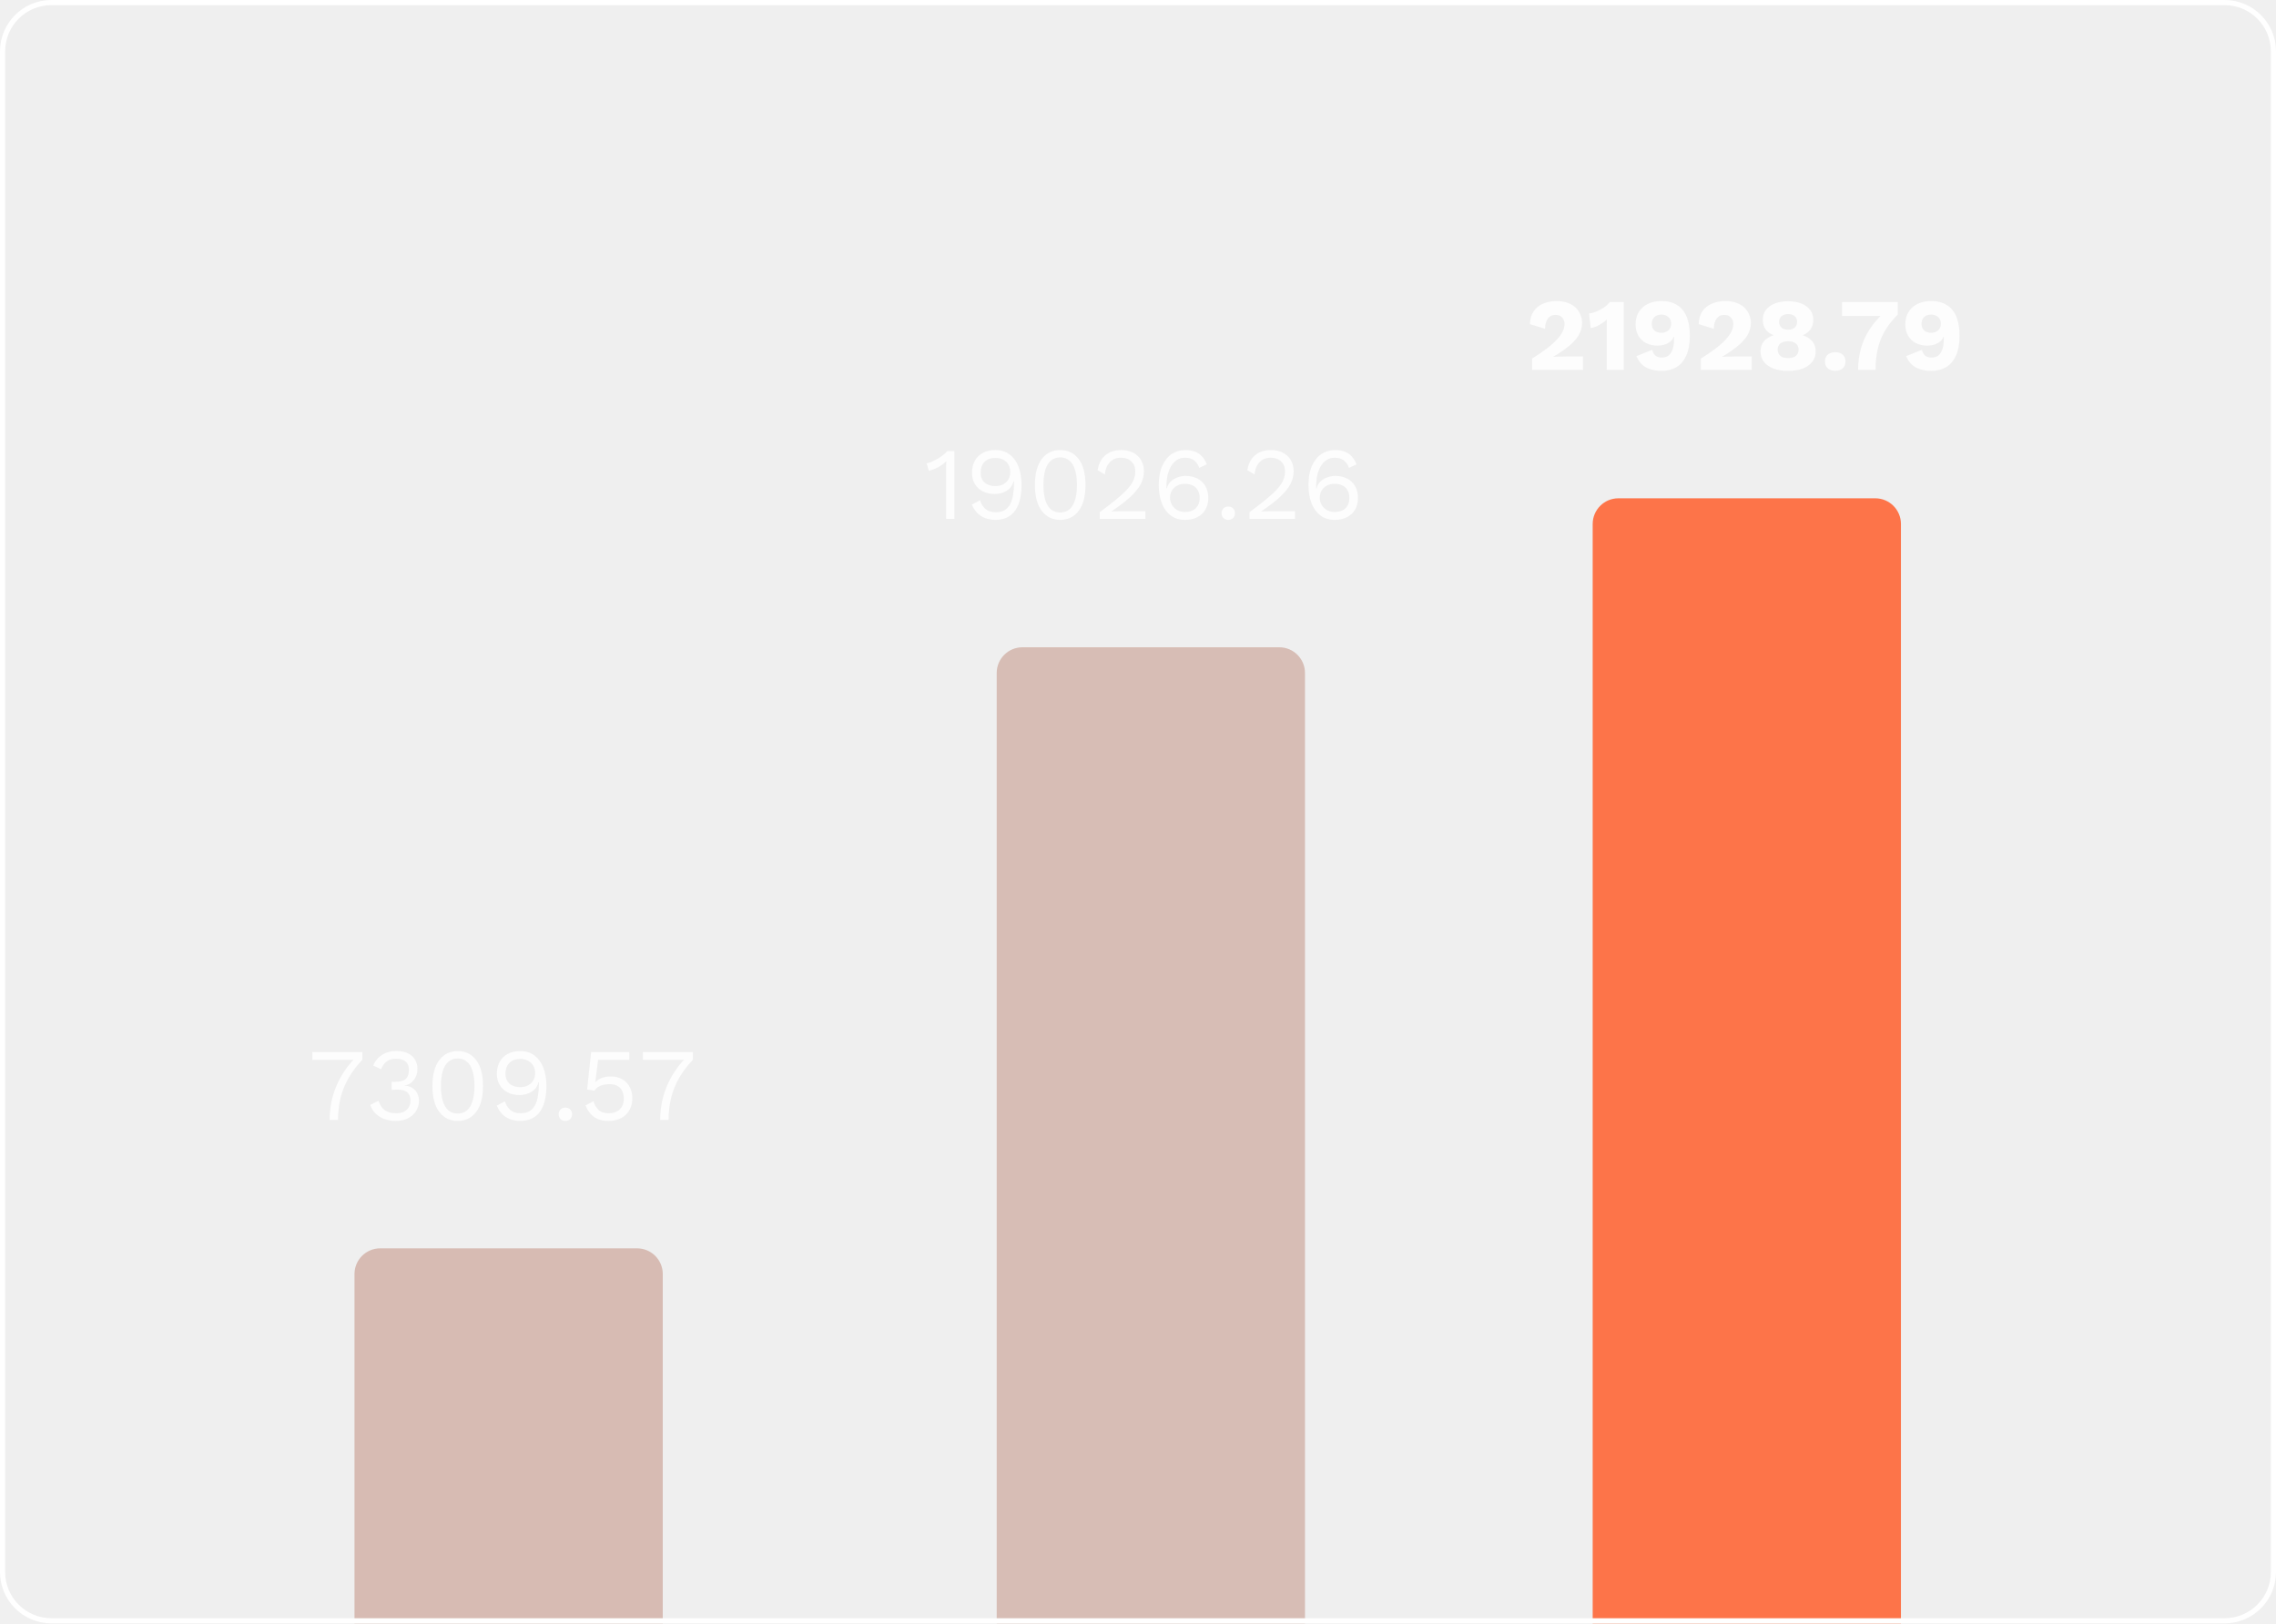
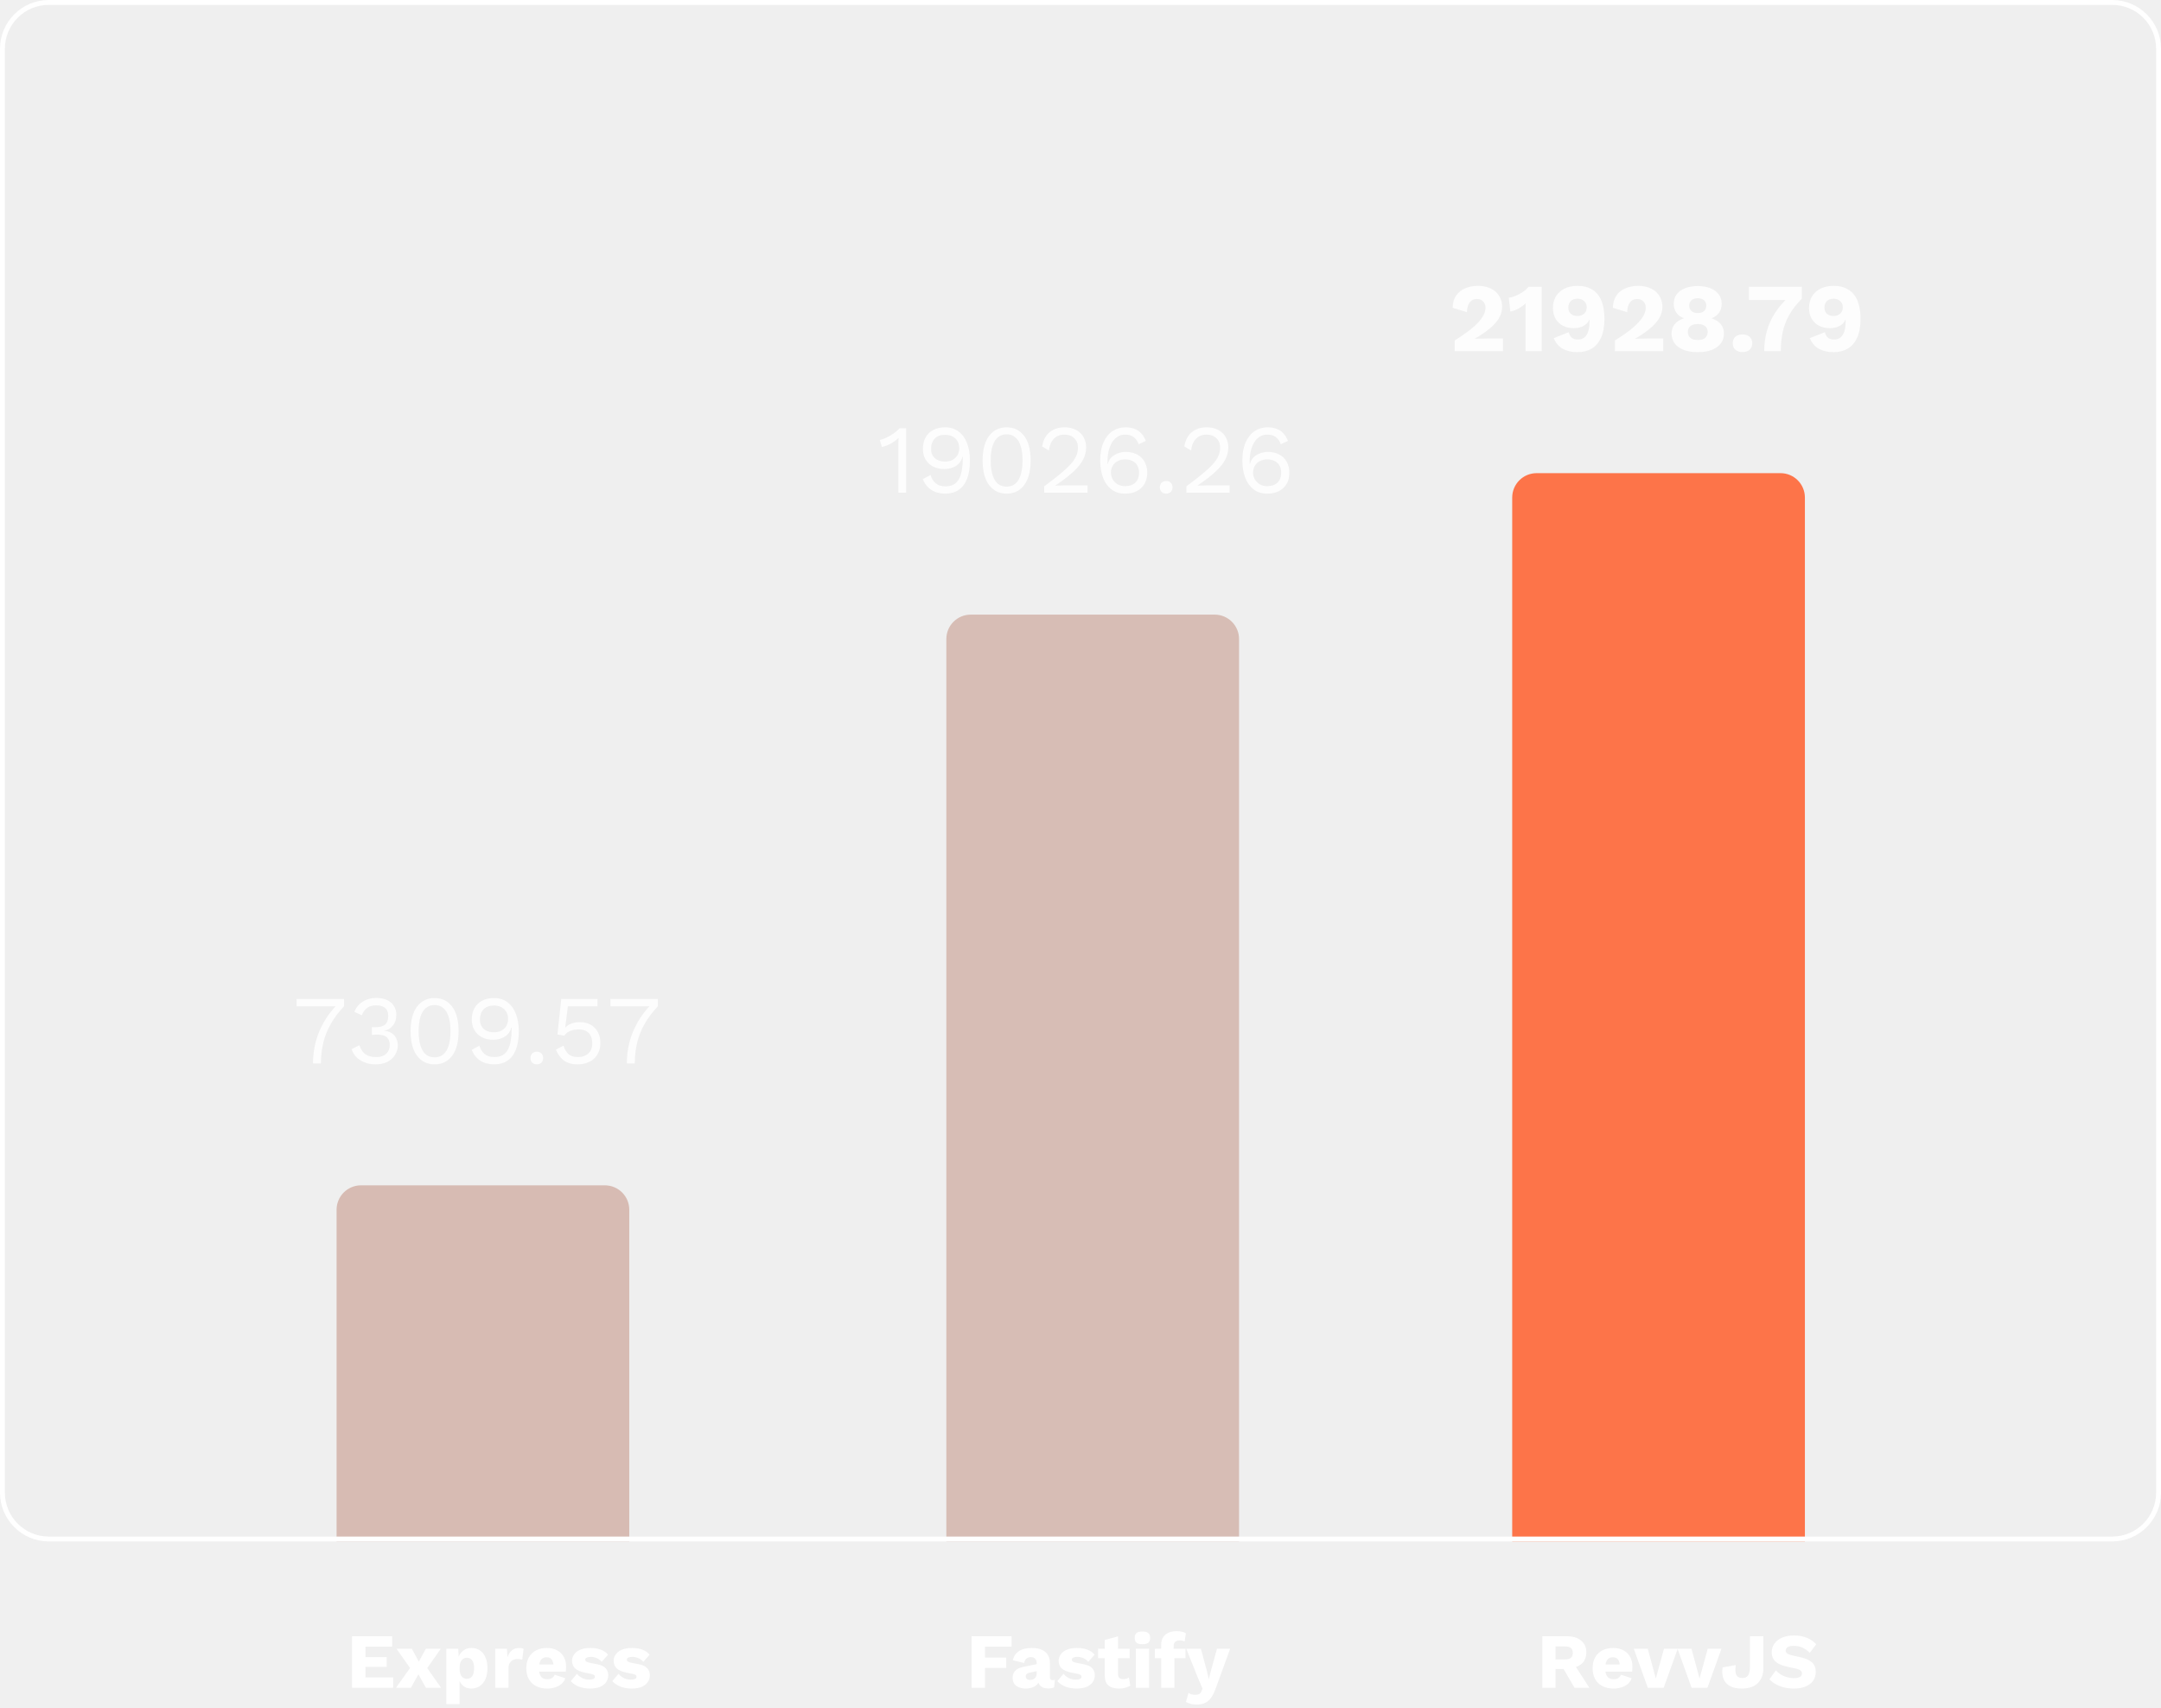
- <svg xmlns="http://www.w3.org/2000/svg" width="443" height="316" viewBox="0 0 443 316" fill="none">
+ <svg xmlns="http://www.w3.org/2000/svg" width="443" height="350" viewBox="0 0 443 350" fill="none">
+   <path d="M72.168 346V335.44H80.392V337.568H74.92V339.712H79.272V341.712H74.92V343.872H80.6V346H72.168ZM84.422 338L86.374 341.6L87.27 341.52L90.422 346H87.302L85.286 342.352H84.342L81.286 338H84.422ZM90.358 338L87.334 342.32L86.326 342.256L84.23 346H81.174L84.39 341.488L85.318 341.616L87.302 338H90.358ZM91.492 349.36V338H93.94L94.084 340.896L93.764 340.56C93.838 340.027 94.004 339.557 94.26 339.152C94.516 338.747 94.846 338.427 95.252 338.192C95.657 337.957 96.121 337.84 96.644 337.84C97.305 337.84 97.881 338.005 98.372 338.336C98.862 338.656 99.241 339.125 99.508 339.744C99.785 340.352 99.924 341.093 99.924 341.968C99.924 342.843 99.785 343.595 99.508 344.224C99.23 344.853 98.841 345.333 98.34 345.664C97.849 345.995 97.273 346.16 96.612 346.16C95.886 346.16 95.3 345.947 94.852 345.52C94.404 345.083 94.105 344.533 93.956 343.872L94.212 343.488V349.36H91.492ZM95.684 344.16C96.153 344.16 96.521 343.989 96.788 343.648C97.054 343.296 97.188 342.747 97.188 342C97.188 341.253 97.054 340.709 96.788 340.368C96.532 340.016 96.169 339.84 95.7 339.84C95.401 339.84 95.14 339.925 94.916 340.096C94.692 340.256 94.516 340.496 94.388 340.816C94.27 341.136 94.212 341.531 94.212 342C94.212 342.448 94.265 342.837 94.372 343.168C94.489 343.488 94.66 343.733 94.884 343.904C95.108 344.075 95.374 344.16 95.684 344.16ZM101.523 346V338H103.923L104.035 339.728C104.238 339.131 104.536 338.667 104.931 338.336C105.336 338.005 105.848 337.84 106.467 337.84C106.67 337.84 106.84 337.856 106.979 337.888C107.128 337.92 107.246 337.963 107.331 338.016L107.059 340.256C106.952 340.213 106.814 340.181 106.643 340.16C106.483 340.128 106.286 340.112 106.051 340.112C105.731 340.112 105.432 340.181 105.155 340.32C104.878 340.459 104.654 340.667 104.483 340.944C104.323 341.211 104.243 341.552 104.243 341.968V346H101.523ZM112.208 346.16C111.323 346.16 110.555 345.995 109.904 345.664C109.264 345.333 108.768 344.859 108.416 344.24C108.064 343.621 107.888 342.875 107.888 342C107.888 341.125 108.064 340.379 108.416 339.76C108.768 339.141 109.259 338.667 109.888 338.336C110.528 338.005 111.259 337.84 112.08 337.84C112.923 337.84 113.637 338.005 114.224 338.336C114.821 338.656 115.275 339.104 115.584 339.68C115.893 340.245 116.048 340.896 116.048 341.632C116.048 341.824 116.043 342.016 116.032 342.208C116.021 342.4 116.005 342.56 115.984 342.688H109.648V341.232H114.784L113.488 341.728C113.488 341.088 113.371 340.597 113.136 340.256C112.912 339.915 112.56 339.744 112.08 339.744C111.739 339.744 111.445 339.824 111.2 339.984C110.965 340.144 110.784 340.395 110.656 340.736C110.539 341.077 110.48 341.515 110.48 342.048C110.48 342.571 110.549 342.997 110.688 343.328C110.827 343.648 111.024 343.883 111.28 344.032C111.536 344.171 111.845 344.24 112.208 344.24C112.613 344.24 112.933 344.16 113.168 344C113.413 343.84 113.595 343.616 113.712 343.328L115.888 344.048C115.739 344.507 115.477 344.896 115.104 345.216C114.741 345.525 114.304 345.76 113.792 345.92C113.291 346.08 112.763 346.16 112.208 346.16ZM120.93 346.16C120.13 346.16 119.383 346.032 118.69 345.776C118.007 345.509 117.442 345.131 116.994 344.64L118.274 343.136C118.54 343.477 118.892 343.765 119.33 344C119.778 344.224 120.274 344.336 120.818 344.336C121.148 344.336 121.42 344.288 121.634 344.192C121.847 344.096 121.954 343.947 121.954 343.744C121.954 343.595 121.9 343.477 121.794 343.392C121.687 343.296 121.474 343.216 121.154 343.152L120.034 342.928C119.031 342.725 118.316 342.427 117.89 342.032C117.474 341.627 117.266 341.099 117.266 340.448C117.266 340.011 117.399 339.595 117.666 339.2C117.932 338.795 118.343 338.469 118.898 338.224C119.452 337.968 120.162 337.84 121.026 337.84C121.836 337.84 122.551 337.957 123.17 338.192C123.788 338.427 124.279 338.768 124.642 339.216L123.346 340.688C123.09 340.368 122.759 340.117 122.354 339.936C121.948 339.755 121.543 339.664 121.138 339.664C120.882 339.664 120.663 339.691 120.482 339.744C120.311 339.787 120.183 339.851 120.098 339.936C120.012 340.021 119.97 340.128 119.97 340.256C119.97 340.395 120.034 340.517 120.162 340.624C120.3 340.72 120.551 340.805 120.914 340.88L122.37 341.168C123.191 341.317 123.783 341.589 124.146 341.984C124.508 342.379 124.69 342.853 124.69 343.408C124.69 343.931 124.551 344.4 124.274 344.816C123.996 345.232 123.58 345.563 123.026 345.808C122.471 346.043 121.772 346.16 120.93 346.16ZM129.461 346.16C128.661 346.16 127.914 346.032 127.221 345.776C126.538 345.509 125.973 345.131 125.525 344.64L126.805 343.136C127.072 343.477 127.424 343.765 127.861 344C128.309 344.224 128.805 344.336 129.349 344.336C129.68 344.336 129.952 344.288 130.165 344.192C130.378 344.096 130.485 343.947 130.485 343.744C130.485 343.595 130.432 343.477 130.325 343.392C130.218 343.296 130.005 343.216 129.685 343.152L128.565 342.928C127.562 342.725 126.848 342.427 126.421 342.032C126.005 341.627 125.797 341.099 125.797 340.448C125.797 340.011 125.93 339.595 126.197 339.2C126.464 338.795 126.874 338.469 127.429 338.224C127.984 337.968 128.693 337.84 129.557 337.84C130.368 337.84 131.082 337.957 131.701 338.192C132.32 338.427 132.81 338.768 133.173 339.216L131.877 340.688C131.621 340.368 131.29 340.117 130.885 339.936C130.48 339.755 130.074 339.664 129.669 339.664C129.413 339.664 129.194 339.691 129.013 339.744C128.842 339.787 128.714 339.851 128.629 339.936C128.544 340.021 128.501 340.128 128.501 340.256C128.501 340.395 128.565 340.517 128.693 340.624C128.832 340.72 129.082 340.805 129.445 340.88L130.901 341.168C131.722 341.317 132.314 341.589 132.677 341.984C133.04 342.379 133.221 342.853 133.221 343.408C133.221 343.931 133.082 344.4 132.805 344.816C132.528 345.232 132.112 345.563 131.557 345.808C131.002 346.043 130.304 346.16 129.461 346.16Z" fill="white" />
+   <path d="M207.376 337.568H201.92V339.808H206.272V341.936H201.92V346H199.168V335.44H207.376V337.568ZM212.518 340.928C212.518 340.555 212.411 340.261 212.198 340.048C211.995 339.824 211.718 339.712 211.366 339.712C211.014 339.712 210.71 339.803 210.454 339.984C210.209 340.155 210.038 340.464 209.942 340.912L207.638 340.368C207.787 339.6 208.182 338.987 208.822 338.528C209.462 338.069 210.363 337.84 211.526 337.84C212.305 337.84 212.966 337.957 213.51 338.192C214.065 338.416 214.486 338.757 214.774 339.216C215.073 339.664 215.222 340.219 215.222 340.88V343.808C215.222 344.224 215.409 344.432 215.782 344.432C215.974 344.432 216.129 344.411 216.246 344.368L216.086 345.92C215.766 346.069 215.377 346.144 214.918 346.144C214.502 346.144 214.134 346.08 213.814 345.952C213.494 345.813 213.243 345.611 213.062 345.344C212.881 345.067 212.79 344.72 212.79 344.304V344.208L213.094 344.096C213.094 344.555 212.955 344.939 212.678 345.248C212.411 345.557 212.059 345.787 211.622 345.936C211.195 346.085 210.747 346.16 210.278 346.16C209.734 346.16 209.259 346.075 208.854 345.904C208.449 345.733 208.134 345.488 207.91 345.168C207.697 344.837 207.59 344.432 207.59 343.952C207.59 343.376 207.761 342.901 208.102 342.528C208.454 342.144 209.003 341.877 209.75 341.728L212.774 341.104L212.758 342.544L211.222 342.864C210.902 342.928 210.662 343.024 210.502 343.152C210.353 343.269 210.278 343.451 210.278 343.696C210.278 343.931 210.363 344.107 210.534 344.224C210.705 344.341 210.907 344.4 211.142 344.4C211.323 344.4 211.494 344.373 211.654 344.32C211.825 344.267 211.974 344.187 212.102 344.08C212.23 343.963 212.331 343.819 212.406 343.648C212.481 343.477 212.518 343.275 212.518 343.04V340.928ZM220.68 346.16C219.88 346.16 219.133 346.032 218.44 345.776C217.757 345.509 217.192 345.131 216.744 344.64L218.024 343.136C218.29 343.477 218.642 343.765 219.08 344C219.528 344.224 220.024 344.336 220.568 344.336C220.898 344.336 221.17 344.288 221.384 344.192C221.597 344.096 221.704 343.947 221.704 343.744C221.704 343.595 221.65 343.477 221.544 343.392C221.437 343.296 221.224 343.216 220.904 343.152L219.784 342.928C218.781 342.725 218.066 342.427 217.64 342.032C217.224 341.627 217.016 341.099 217.016 340.448C217.016 340.011 217.149 339.595 217.416 339.2C217.682 338.795 218.093 338.469 218.648 338.224C219.202 337.968 219.912 337.84 220.776 337.84C221.586 337.84 222.301 337.957 222.92 338.192C223.538 338.427 224.029 338.768 224.392 339.216L223.096 340.688C222.84 340.368 222.509 340.117 222.104 339.936C221.698 339.755 221.293 339.664 220.888 339.664C220.632 339.664 220.413 339.691 220.232 339.744C220.061 339.787 219.933 339.851 219.848 339.936C219.762 340.021 219.72 340.128 219.72 340.256C219.72 340.395 219.784 340.517 219.912 340.624C220.05 340.72 220.301 340.805 220.664 340.88L222.12 341.168C222.941 341.317 223.533 341.589 223.896 341.984C224.258 342.379 224.44 342.853 224.44 343.408C224.44 343.931 224.301 344.4 224.024 344.816C223.746 345.232 223.33 345.563 222.776 345.808C222.221 346.043 221.522 346.16 220.68 346.16ZM229.195 335.456V343.152C229.195 343.536 229.286 343.813 229.467 343.984C229.659 344.144 229.92 344.224 230.251 344.224C230.507 344.224 230.726 344.197 230.907 344.144C231.099 344.08 231.27 343.989 231.419 343.872L231.707 345.552C231.44 345.744 231.104 345.893 230.699 346C230.294 346.107 229.878 346.16 229.451 346.16C228.843 346.16 228.315 346.075 227.867 345.904C227.43 345.733 227.088 345.461 226.843 345.088C226.608 344.715 226.486 344.219 226.475 343.6V336.208L229.195 335.456ZM231.579 338V339.936H225.099V338H231.579ZM234.195 337.072C233.641 337.072 233.235 336.971 232.979 336.768C232.734 336.555 232.611 336.224 232.611 335.776C232.611 335.317 232.734 334.987 232.979 334.784C233.235 334.571 233.641 334.464 234.195 334.464C234.739 334.464 235.139 334.571 235.395 334.784C235.651 334.987 235.779 335.317 235.779 335.776C235.779 336.224 235.651 336.555 235.395 336.768C235.139 336.971 234.739 337.072 234.195 337.072ZM235.555 338V346H232.835V338H235.555ZM241.22 334.384C241.657 334.384 242.041 334.432 242.372 334.528C242.702 334.613 242.948 334.715 243.108 334.832L242.836 336.528C242.718 336.453 242.585 336.395 242.436 336.352C242.286 336.309 242.1 336.288 241.876 336.288C241.502 336.288 241.193 336.373 240.948 336.544C240.713 336.715 240.596 337.013 240.596 337.44V338.48L240.756 338.928V346H238.036V337.264C238.036 336.752 238.116 336.315 238.276 335.952C238.446 335.589 238.681 335.291 238.98 335.056C239.278 334.821 239.62 334.651 240.004 334.544C240.388 334.437 240.793 334.384 241.22 334.384ZM243.028 338V339.936H236.756V338H243.028ZM252.18 338L249.268 346C248.97 346.843 248.644 347.515 248.292 348.016C247.94 348.517 247.524 348.88 247.044 349.104C246.564 349.328 245.988 349.44 245.316 349.44C244.868 349.44 244.458 349.392 244.084 349.296C243.711 349.2 243.386 349.067 243.108 348.896L243.652 347.056C243.844 347.195 244.047 347.291 244.26 347.344C244.474 347.408 244.746 347.44 245.076 347.44C245.386 347.44 245.636 347.387 245.828 347.28C246.031 347.173 246.191 346.971 246.308 346.672L246.516 346.176L245.588 344L243.188 338H246.18L247.412 342.56L247.796 344.256L248.244 342.496L249.476 338H252.18Z" fill="white" />
+   <path d="M321.208 335.44C322.467 335.44 323.443 335.739 324.136 336.336C324.84 336.923 325.192 337.707 325.192 338.688C325.192 339.765 324.845 340.587 324.152 341.152C323.459 341.717 322.483 342 321.224 342L320.968 342.144H318.872V346H316.168V335.44H321.208ZM320.824 340.192C321.357 340.192 321.757 340.085 322.024 339.872C322.291 339.659 322.424 339.317 322.424 338.848C322.424 338.389 322.291 338.053 322.024 337.84C321.757 337.627 321.357 337.52 320.824 337.52H318.872V340.192H320.824ZM322.44 340.768L325.816 346H322.776L320.072 341.376L322.44 340.768ZM330.802 346.16C329.917 346.16 329.149 345.995 328.498 345.664C327.858 345.333 327.362 344.859 327.01 344.24C326.658 343.621 326.482 342.875 326.482 342C326.482 341.125 326.658 340.379 327.01 339.76C327.362 339.141 327.853 338.667 328.482 338.336C329.122 338.005 329.853 337.84 330.674 337.84C331.517 337.84 332.231 338.005 332.818 338.336C333.415 338.656 333.869 339.104 334.178 339.68C334.487 340.245 334.642 340.896 334.642 341.632C334.642 341.824 334.637 342.016 334.626 342.208C334.615 342.4 334.599 342.56 334.578 342.688H328.242V341.232H333.378L332.082 341.728C332.082 341.088 331.965 340.597 331.73 340.256C331.506 339.915 331.154 339.744 330.674 339.744C330.333 339.744 330.039 339.824 329.794 339.984C329.559 340.144 329.378 340.395 329.25 340.736C329.133 341.077 329.074 341.515 329.074 342.048C329.074 342.571 329.143 342.997 329.282 343.328C329.421 343.648 329.618 343.883 329.874 344.032C330.13 344.171 330.439 344.24 330.802 344.24C331.207 344.24 331.527 344.16 331.762 344C332.007 343.84 332.189 343.616 332.306 343.328L334.482 344.048C334.333 344.507 334.071 344.896 333.698 345.216C333.335 345.525 332.898 345.76 332.386 345.92C331.885 346.08 331.357 346.16 330.802 346.16ZM341.114 338H343.93L341.05 346H337.802L334.921 338H337.786L339.434 344.096L341.114 338ZM350.082 338H352.898L350.018 346H346.77L343.89 338H346.754L348.402 344.096L350.082 338ZM361.49 335.44V341.936C361.49 343.269 361.106 344.309 360.338 345.056C359.57 345.792 358.482 346.16 357.074 346.16C356.039 346.16 355.207 345.979 354.578 345.616C353.949 345.243 353.517 344.731 353.282 344.08C353.047 343.419 352.999 342.667 353.138 341.824L355.826 341.344C355.698 342.315 355.741 343.003 355.954 343.408C356.178 343.803 356.583 344 357.17 344C357.746 344 358.151 343.808 358.386 343.424C358.621 343.04 358.738 342.448 358.738 341.648V335.44H361.49ZM367.765 335.28C368.746 335.28 369.61 335.435 370.357 335.744C371.114 336.043 371.77 336.485 372.325 337.072L370.997 338.848C370.538 338.368 370.042 338.011 369.509 337.776C368.986 337.531 368.389 337.408 367.717 337.408C367.322 337.408 367.002 337.451 366.757 337.536C366.511 337.621 366.335 337.739 366.229 337.888C366.122 338.037 366.069 338.208 366.069 338.4C366.069 338.624 366.17 338.816 366.373 338.976C366.586 339.125 366.927 339.253 367.397 339.36L369.173 339.76C370.229 340.005 371.002 340.363 371.493 340.832C371.983 341.301 372.229 341.925 372.229 342.704C372.229 343.451 372.037 344.085 371.653 344.608C371.269 345.12 370.741 345.509 370.069 345.776C369.397 346.032 368.629 346.16 367.765 346.16C367.061 346.16 366.389 346.085 365.749 345.936C365.109 345.776 364.533 345.552 364.021 345.264C363.509 344.976 363.077 344.645 362.725 344.272L364.053 342.432C364.319 342.741 364.645 343.019 365.029 343.264C365.423 343.499 365.85 343.685 366.309 343.824C366.778 343.963 367.253 344.032 367.733 344.032C368.106 344.032 368.415 343.995 368.661 343.92C368.917 343.845 369.103 343.733 369.221 343.584C369.338 343.435 369.397 343.259 369.397 343.056C369.397 342.832 369.317 342.645 369.157 342.496C368.997 342.336 368.693 342.203 368.245 342.096L366.293 341.664C365.695 341.525 365.162 341.344 364.693 341.12C364.234 340.885 363.871 340.576 363.605 340.192C363.338 339.797 363.205 339.307 363.205 338.72C363.205 338.059 363.386 337.472 363.749 336.96C364.111 336.437 364.634 336.027 365.317 335.728C365.999 335.429 366.815 335.28 367.765 335.28Z" fill="white" />
  <path d="M60.8 204.8H70.52V206.3C69.413 207.473 68.507 208.68 67.8 209.92C67.107 211.147 66.6 212.427 66.28 213.76C65.96 215.093 65.8 216.507 65.8 218H64.16C64.16 216.52 64.34 215.073 64.7 213.66C65.073 212.233 65.633 210.867 66.38 209.56C67.127 208.253 68.053 207.033 69.16 205.9L69.42 206.3H60.8V204.8ZM77.011 218.2C75.838 218.2 74.798 217.927 73.891 217.38C72.998 216.82 72.391 216.053 72.071 215.08L73.671 214.26C73.831 214.753 74.051 215.187 74.331 215.56C74.611 215.92 74.978 216.2 75.431 216.4C75.898 216.6 76.478 216.7 77.171 216.7C77.758 216.7 78.251 216.593 78.651 216.38C79.051 216.167 79.358 215.88 79.571 215.52C79.784 215.147 79.891 214.72 79.891 214.24C79.891 213.76 79.798 213.36 79.611 213.04C79.438 212.72 79.158 212.487 78.771 212.34C78.384 212.18 77.878 212.1 77.251 212.1C77.104 212.1 76.944 212.107 76.771 212.12C76.598 212.12 76.418 212.133 76.231 212.16V210.56C76.351 210.573 76.464 210.58 76.571 210.58C76.691 210.58 76.798 210.58 76.891 210.58C77.864 210.58 78.558 210.393 78.971 210.02C79.384 209.633 79.591 209.033 79.591 208.22C79.591 207.527 79.378 207 78.951 206.64C78.524 206.28 77.918 206.1 77.131 206.1C76.291 206.1 75.651 206.287 75.211 206.66C74.771 207.02 74.424 207.513 74.171 208.14L72.651 207.42C72.864 206.86 73.184 206.367 73.611 205.94C74.038 205.513 74.551 205.18 75.151 204.94C75.764 204.7 76.438 204.58 77.171 204.58C78.091 204.58 78.851 204.74 79.451 205.06C80.051 205.367 80.498 205.78 80.791 206.3C81.098 206.82 81.251 207.393 81.251 208.02C81.251 208.5 81.184 208.933 81.051 209.32C80.918 209.693 80.731 210.02 80.491 210.3C80.264 210.58 80.004 210.807 79.711 210.98C79.418 211.14 79.104 211.247 78.771 211.3V211.34C79.211 211.353 79.598 211.44 79.931 211.6C80.278 211.76 80.571 211.973 80.811 212.24C81.051 212.507 81.231 212.813 81.351 213.16C81.484 213.493 81.551 213.847 81.551 214.22C81.551 214.993 81.358 215.68 80.971 216.28C80.598 216.88 80.071 217.353 79.391 217.7C78.711 218.033 77.918 218.2 77.011 218.2ZM89.091 218.2C87.598 218.2 86.404 217.62 85.511 216.46C84.618 215.3 84.171 213.613 84.171 211.4C84.171 209.187 84.618 207.5 85.511 206.34C86.404 205.18 87.598 204.6 89.091 204.6C90.598 204.6 91.791 205.18 92.671 206.34C93.564 207.5 94.011 209.187 94.011 211.4C94.011 213.613 93.564 215.3 92.671 216.46C91.791 217.62 90.598 218.2 89.091 218.2ZM89.091 216.76C89.798 216.76 90.391 216.56 90.871 216.16C91.364 215.747 91.731 215.14 91.971 214.34C92.224 213.54 92.351 212.56 92.351 211.4C92.351 210.24 92.224 209.26 91.971 208.46C91.731 207.66 91.364 207.06 90.871 206.66C90.391 206.247 89.798 206.04 89.091 206.04C88.384 206.04 87.784 206.247 87.291 206.66C86.811 207.06 86.444 207.66 86.191 208.46C85.951 209.26 85.831 210.24 85.831 211.4C85.831 212.56 85.951 213.54 86.191 214.34C86.444 215.14 86.811 215.747 87.291 216.16C87.784 216.56 88.384 216.76 89.091 216.76ZM101.253 204.6C102.359 204.6 103.293 204.893 104.053 205.48C104.813 206.053 105.386 206.853 105.773 207.88C106.159 208.893 106.353 210.067 106.353 211.4C106.353 212.88 106.159 214.127 105.773 215.14C105.386 216.14 104.813 216.9 104.053 217.42C103.306 217.94 102.379 218.2 101.273 218.2C100.179 218.2 99.239 217.947 98.453 217.44C97.666 216.933 97.079 216.193 96.692 215.22L98.272 214.38C98.486 215.073 98.832 215.633 99.312 216.06C99.806 216.487 100.479 216.7 101.333 216.7C102.026 216.7 102.599 216.567 103.053 216.3C103.519 216.02 103.886 215.627 104.153 215.12C104.419 214.6 104.606 213.98 104.713 213.26C104.833 212.54 104.893 211.74 104.893 210.86C104.893 210.833 104.893 210.807 104.893 210.78C104.893 210.74 104.893 210.707 104.893 210.68H104.813C104.653 211.28 104.373 211.767 103.973 212.14C103.573 212.5 103.119 212.76 102.613 212.92C102.119 213.08 101.626 213.16 101.133 213.16C100.266 213.16 99.499 212.993 98.832 212.66C98.166 212.313 97.646 211.833 97.272 211.22C96.899 210.607 96.713 209.88 96.713 209.04C96.713 208.133 96.892 207.353 97.252 206.7C97.612 206.033 98.132 205.52 98.812 205.16C99.493 204.787 100.306 204.6 101.253 204.6ZM101.273 206.14C100.339 206.14 99.626 206.4 99.132 206.92C98.639 207.427 98.392 208.14 98.392 209.06C98.392 209.847 98.653 210.473 99.172 210.94C99.692 211.393 100.393 211.62 101.273 211.62C101.846 211.62 102.346 211.507 102.773 211.28C103.213 211.04 103.553 210.72 103.793 210.32C104.033 209.907 104.153 209.433 104.153 208.9C104.153 208.34 104.033 207.853 103.793 207.44C103.553 207.027 103.213 206.707 102.773 206.48C102.346 206.253 101.846 206.14 101.273 206.14ZM110.043 215.6C110.429 215.6 110.743 215.72 110.983 215.96C111.223 216.2 111.343 216.513 111.343 216.9C111.343 217.287 111.223 217.6 110.983 217.84C110.743 218.08 110.429 218.2 110.043 218.2C109.656 218.2 109.343 218.08 109.103 217.84C108.863 217.6 108.743 217.287 108.743 216.9C108.743 216.513 108.863 216.2 109.103 215.96C109.343 215.72 109.656 215.6 110.043 215.6ZM118.435 218.2C117.262 218.2 116.315 217.933 115.595 217.4C114.889 216.867 114.342 216.127 113.955 215.18L115.515 214.36C115.729 215.053 116.055 215.62 116.495 216.06C116.949 216.487 117.609 216.7 118.475 216.7C119.089 216.7 119.609 216.587 120.035 216.36C120.475 216.133 120.815 215.813 121.055 215.4C121.295 214.973 121.415 214.467 121.415 213.88C121.415 213.253 121.302 212.733 121.075 212.32C120.862 211.893 120.549 211.573 120.135 211.36C119.722 211.147 119.215 211.04 118.615 211.04C118.189 211.04 117.789 211.087 117.415 211.18C117.055 211.26 116.729 211.393 116.435 211.58C116.142 211.767 115.889 212.013 115.675 212.32L114.275 212.06L115.055 204.8H122.475V206.3H116.415L115.895 210.46L115.855 210.64H115.895C116.215 210.307 116.622 210.04 117.115 209.84C117.622 209.64 118.222 209.54 118.915 209.54C119.755 209.54 120.482 209.72 121.095 210.08C121.722 210.427 122.209 210.92 122.555 211.56C122.902 212.2 123.075 212.947 123.075 213.8C123.075 214.48 122.962 215.093 122.735 215.64C122.509 216.187 122.189 216.653 121.775 217.04C121.362 217.413 120.869 217.7 120.295 217.9C119.735 218.1 119.115 218.2 118.435 218.2ZM125.136 204.8H134.856V206.3C133.749 207.473 132.843 208.68 132.136 209.92C131.443 211.147 130.936 212.427 130.616 213.76C130.296 215.093 130.136 216.507 130.136 218H128.496C128.496 216.52 128.676 215.073 129.036 213.66C129.409 212.233 129.969 210.867 130.716 209.56C131.463 208.253 132.389 207.033 133.496 205.9L133.756 206.3H125.136V204.8Z" fill="white" />
  <path d="M184.16 101V91.32C184.16 91.093 184.16 90.853 184.16 90.6C184.173 90.333 184.187 90.06 184.2 89.78C183.747 90.22 183.22 90.607 182.62 90.94C182.02 91.26 181.407 91.493 180.78 91.64L180.36 90.18C180.6 90.153 180.9 90.067 181.26 89.92C181.633 89.76 182.02 89.567 182.42 89.34C182.833 89.1 183.213 88.847 183.56 88.58C183.907 88.313 184.173 88.053 184.36 87.8H185.76V101H184.16ZM193.733 87.6C194.84 87.6 195.773 87.893 196.533 88.48C197.293 89.053 197.866 89.853 198.253 90.88C198.64 91.893 198.833 93.067 198.833 94.4C198.833 95.88 198.64 97.127 198.253 98.14C197.866 99.14 197.293 99.9 196.533 100.42C195.786 100.94 194.86 101.2 193.753 101.2C192.66 101.2 191.72 100.947 190.933 100.44C190.146 99.933 189.56 99.193 189.173 98.22L190.753 97.38C190.966 98.073 191.313 98.633 191.793 99.06C192.286 99.487 192.96 99.7 193.813 99.7C194.506 99.7 195.08 99.567 195.533 99.3C196 99.02 196.366 98.627 196.633 98.12C196.9 97.6 197.086 96.98 197.193 96.26C197.313 95.54 197.373 94.74 197.373 93.86C197.373 93.833 197.373 93.807 197.373 93.78C197.373 93.74 197.373 93.707 197.373 93.68H197.293C197.133 94.28 196.853 94.767 196.453 95.14C196.053 95.5 195.6 95.76 195.093 95.92C194.6 96.08 194.106 96.16 193.613 96.16C192.746 96.16 191.98 95.993 191.313 95.66C190.646 95.313 190.126 94.833 189.753 94.22C189.38 93.607 189.193 92.88 189.193 92.04C189.193 91.133 189.373 90.353 189.733 89.7C190.093 89.033 190.613 88.52 191.293 88.16C191.973 87.787 192.786 87.6 193.733 87.6ZM193.753 89.14C192.82 89.14 192.106 89.4 191.613 89.92C191.12 90.427 190.873 91.14 190.873 92.06C190.873 92.847 191.133 93.473 191.653 93.94C192.173 94.393 192.873 94.62 193.753 94.62C194.326 94.62 194.826 94.507 195.253 94.28C195.693 94.04 196.033 93.72 196.273 93.32C196.513 92.907 196.633 92.433 196.633 91.9C196.633 91.34 196.513 90.853 196.273 90.44C196.033 90.027 195.693 89.707 195.253 89.48C194.826 89.253 194.326 89.14 193.753 89.14ZM206.357 101.2C204.863 101.2 203.67 100.62 202.777 99.46C201.883 98.3 201.437 96.613 201.437 94.4C201.437 92.187 201.883 90.5 202.777 89.34C203.67 88.18 204.863 87.6 206.357 87.6C207.863 87.6 209.057 88.18 209.937 89.34C210.83 90.5 211.277 92.187 211.277 94.4C211.277 96.613 210.83 98.3 209.937 99.46C209.057 100.62 207.863 101.2 206.357 101.2ZM206.357 99.76C207.063 99.76 207.657 99.56 208.137 99.16C208.63 98.747 208.997 98.14 209.237 97.34C209.49 96.54 209.617 95.56 209.617 94.4C209.617 93.24 209.49 92.26 209.237 91.46C208.997 90.66 208.63 90.06 208.137 89.66C207.657 89.247 207.063 89.04 206.357 89.04C205.65 89.04 205.05 89.247 204.557 89.66C204.077 90.06 203.71 90.66 203.457 91.46C203.217 92.26 203.097 93.24 203.097 94.4C203.097 95.56 203.217 96.54 203.457 97.34C203.71 98.14 204.077 98.747 204.557 99.16C205.05 99.56 205.65 99.76 206.357 99.76ZM214.058 101V99.7C215.378 98.727 216.478 97.873 217.358 97.14C218.251 96.407 218.965 95.74 219.498 95.14C220.031 94.54 220.411 93.973 220.638 93.44C220.865 92.893 220.978 92.327 220.978 91.74C220.978 90.953 220.725 90.32 220.218 89.84C219.725 89.347 219.045 89.1 218.178 89.1C217.271 89.1 216.545 89.4 215.998 90C215.451 90.587 215.131 91.373 215.038 92.36L213.638 91.52C213.758 90.747 214.005 90.067 214.378 89.48C214.765 88.893 215.278 88.433 215.918 88.1C216.571 87.767 217.345 87.6 218.238 87.6C218.918 87.6 219.525 87.7 220.058 87.9C220.605 88.1 221.071 88.387 221.458 88.76C221.845 89.12 222.138 89.553 222.338 90.06C222.551 90.567 222.658 91.127 222.658 91.74C222.658 92.567 222.458 93.38 222.058 94.18C221.658 94.967 220.998 95.793 220.078 96.66C219.158 97.527 217.911 98.487 216.338 99.54V99.56C216.485 99.547 216.685 99.54 216.938 99.54C217.205 99.527 217.465 99.52 217.718 99.52C217.985 99.507 218.185 99.5 218.318 99.5H222.938V101H214.058ZM230.698 87.6C231.405 87.6 232.018 87.7 232.538 87.9C233.072 88.087 233.532 88.387 233.918 88.8C234.305 89.2 234.632 89.727 234.898 90.38L233.418 91.08C233.218 90.467 232.892 89.987 232.438 89.64C231.998 89.28 231.385 89.1 230.598 89.1C230.025 89.1 229.518 89.247 229.078 89.54C228.638 89.82 228.265 90.213 227.958 90.72C227.652 91.227 227.418 91.82 227.258 92.5C227.112 93.18 227.038 93.913 227.038 94.7C227.038 94.727 227.038 94.767 227.038 94.82C227.038 94.873 227.038 94.953 227.038 95.06H227.118C227.265 94.487 227.532 94.027 227.918 93.68C228.318 93.32 228.765 93.06 229.258 92.9C229.765 92.727 230.258 92.64 230.738 92.64C231.632 92.64 232.412 92.813 233.078 93.16C233.745 93.507 234.258 94 234.618 94.64C234.992 95.28 235.178 96.04 235.178 96.92C235.178 97.787 234.992 98.547 234.618 99.2C234.245 99.84 233.718 100.333 233.038 100.68C232.372 101.027 231.572 101.2 230.638 101.2C229.532 101.2 228.598 100.907 227.838 100.32C227.078 99.733 226.505 98.933 226.118 97.92C225.732 96.893 225.538 95.72 225.538 94.4C225.538 92.92 225.765 91.68 226.218 90.68C226.672 89.667 227.285 88.9 228.058 88.38C228.845 87.86 229.725 87.6 230.698 87.6ZM230.618 94.18C230.045 94.18 229.538 94.3 229.098 94.54C228.672 94.767 228.338 95.087 228.098 95.5C227.858 95.9 227.738 96.367 227.738 96.9C227.738 97.407 227.865 97.873 228.118 98.3C228.372 98.713 228.712 99.047 229.138 99.3C229.578 99.54 230.072 99.66 230.618 99.66C231.525 99.66 232.232 99.42 232.738 98.94C233.245 98.447 233.498 97.767 233.498 96.9C233.498 96.34 233.385 95.86 233.158 95.46C232.932 95.047 232.605 94.733 232.178 94.52C231.752 94.293 231.232 94.18 230.618 94.18ZM239.066 98.6C239.453 98.6 239.766 98.72 240.006 98.96C240.246 99.2 240.366 99.513 240.366 99.9C240.366 100.287 240.246 100.6 240.006 100.84C239.766 101.08 239.453 101.2 239.066 101.2C238.68 101.2 238.366 101.08 238.126 100.84C237.886 100.6 237.766 100.287 237.766 99.9C237.766 99.513 237.886 99.2 238.126 98.96C238.366 98.72 238.68 98.6 239.066 98.6ZM243.199 101V99.7C244.519 98.727 245.619 97.873 246.499 97.14C247.392 96.407 248.105 95.74 248.639 95.14C249.172 94.54 249.552 93.973 249.779 93.44C250.005 92.893 250.119 92.327 250.119 91.74C250.119 90.953 249.865 90.32 249.359 89.84C248.865 89.347 248.185 89.1 247.319 89.1C246.412 89.1 245.685 89.4 245.139 90C244.592 90.587 244.272 91.373 244.179 92.36L242.779 91.52C242.899 90.747 243.145 90.067 243.519 89.48C243.905 88.893 244.419 88.433 245.059 88.1C245.712 87.767 246.485 87.6 247.379 87.6C248.059 87.6 248.665 87.7 249.199 87.9C249.745 88.1 250.212 88.387 250.599 88.76C250.985 89.12 251.279 89.553 251.479 90.06C251.692 90.567 251.799 91.127 251.799 91.74C251.799 92.567 251.599 93.38 251.199 94.18C250.799 94.967 250.139 95.793 249.219 96.66C248.299 97.527 247.052 98.487 245.479 99.54V99.56C245.625 99.547 245.825 99.54 246.079 99.54C246.345 99.527 246.605 99.52 246.859 99.52C247.125 99.507 247.325 99.5 247.459 99.5H252.079V101H243.199ZM259.839 87.6C260.546 87.6 261.159 87.7 261.679 87.9C262.212 88.087 262.672 88.387 263.059 88.8C263.446 89.2 263.772 89.727 264.039 90.38L262.559 91.08C262.359 90.467 262.032 89.987 261.579 89.64C261.139 89.28 260.526 89.1 259.739 89.1C259.166 89.1 258.659 89.247 258.219 89.54C257.779 89.82 257.406 90.213 257.099 90.72C256.792 91.227 256.559 91.82 256.399 92.5C256.252 93.18 256.179 93.913 256.179 94.7C256.179 94.727 256.179 94.767 256.179 94.82C256.179 94.873 256.179 94.953 256.179 95.06H256.259C256.406 94.487 256.672 94.027 257.059 93.68C257.459 93.32 257.906 93.06 258.399 92.9C258.906 92.727 259.399 92.64 259.879 92.64C260.772 92.64 261.552 92.813 262.219 93.16C262.886 93.507 263.399 94 263.759 94.64C264.132 95.28 264.319 96.04 264.319 96.92C264.319 97.787 264.132 98.547 263.759 99.2C263.386 99.84 262.859 100.333 262.179 100.68C261.512 101.027 260.712 101.2 259.779 101.2C258.672 101.2 257.739 100.907 256.979 100.32C256.219 99.733 255.646 98.933 255.259 97.92C254.872 96.893 254.679 95.72 254.679 94.4C254.679 92.92 254.906 91.68 255.359 90.68C255.812 89.667 256.426 88.9 257.199 88.38C257.986 87.86 258.866 87.6 259.839 87.6ZM259.759 94.18C259.186 94.18 258.679 94.3 258.239 94.54C257.812 94.767 257.479 95.087 257.239 95.5C256.999 95.9 256.879 96.367 256.879 96.9C256.879 97.407 257.006 97.873 257.259 98.3C257.512 98.713 257.852 99.047 258.279 99.3C258.719 99.54 259.212 99.66 259.759 99.66C260.666 99.66 261.372 99.42 261.879 98.94C262.386 98.447 262.639 97.767 262.639 96.9C262.639 96.34 262.526 95.86 262.299 95.46C262.072 95.047 261.746 94.733 261.319 94.52C260.892 94.293 260.372 94.18 259.759 94.18Z" fill="white" />
  <path d="M298.2 72V69.8C299.333 69.093 300.3 68.433 301.1 67.82C301.9 67.207 302.547 66.627 303.04 66.08C303.547 65.533 303.92 65.013 304.16 64.52C304.4 64.027 304.52 63.547 304.52 63.08C304.52 62.573 304.367 62.153 304.06 61.82C303.767 61.473 303.327 61.3 302.74 61.3C302.113 61.3 301.627 61.533 301.28 62C300.933 62.453 300.747 63.12 300.72 64L297.78 63.1C297.807 62.113 298.04 61.287 298.48 60.62C298.933 59.953 299.547 59.453 300.32 59.12C301.093 58.773 301.973 58.6 302.96 58.6C303.827 58.6 304.573 58.727 305.2 58.98C305.84 59.22 306.36 59.547 306.76 59.96C307.16 60.36 307.453 60.813 307.64 61.32C307.84 61.813 307.94 62.32 307.94 62.84C307.94 63.693 307.72 64.493 307.28 65.24C306.84 65.973 306.2 66.687 305.36 67.38C304.533 68.06 303.527 68.747 302.34 69.44V69.46C302.567 69.447 302.833 69.433 303.14 69.42C303.447 69.407 303.767 69.4 304.1 69.4C304.433 69.387 304.733 69.38 305 69.38H308.1V72H298.2ZM312.734 72V64.4C312.734 64.053 312.734 63.7 312.734 63.34C312.747 62.967 312.754 62.587 312.754 62.2C312.314 62.6 311.827 62.953 311.294 63.26C310.761 63.553 310.201 63.753 309.614 63.86L309.294 61.02C309.641 60.993 310.007 60.907 310.394 60.76C310.794 60.613 311.187 60.433 311.574 60.22C311.961 60.007 312.307 59.78 312.614 59.54C312.921 59.287 313.154 59.04 313.314 58.8H316.054V72H312.734ZM323.387 58.6C324.601 58.6 325.614 58.86 326.427 59.38C327.254 59.887 327.874 60.64 328.287 61.64C328.701 62.64 328.907 63.88 328.907 65.36C328.907 66.96 328.667 68.267 328.187 69.28C327.721 70.28 327.074 71.02 326.247 71.5C325.421 71.967 324.467 72.2 323.387 72.2C322.241 72.2 321.241 71.973 320.387 71.52C319.547 71.053 318.921 70.32 318.507 69.32L321.587 68.1C321.694 68.567 321.894 68.933 322.187 69.2C322.494 69.467 322.914 69.6 323.447 69.6C323.861 69.6 324.221 69.52 324.527 69.36C324.834 69.187 325.081 68.94 325.267 68.62C325.467 68.3 325.614 67.913 325.707 67.46C325.801 66.993 325.847 66.46 325.847 65.86C325.847 65.807 325.847 65.76 325.847 65.72C325.847 65.667 325.847 65.607 325.847 65.54H325.787C325.641 65.94 325.401 66.267 325.067 66.52C324.734 66.773 324.354 66.967 323.927 67.1C323.501 67.22 323.061 67.28 322.607 67.28C321.781 67.28 321.041 67.113 320.387 66.78C319.747 66.433 319.247 65.953 318.887 65.34C318.527 64.713 318.347 63.987 318.347 63.16C318.347 62.213 318.554 61.407 318.967 60.74C319.394 60.06 319.981 59.533 320.727 59.16C321.487 58.787 322.374 58.6 323.387 58.6ZM323.387 61.24C322.814 61.24 322.354 61.4 322.007 61.72C321.674 62.04 321.507 62.493 321.507 63.08C321.507 63.613 321.681 64.033 322.027 64.34C322.374 64.633 322.827 64.78 323.387 64.78C323.747 64.78 324.067 64.707 324.347 64.56C324.641 64.413 324.867 64.213 325.027 63.96C325.187 63.693 325.267 63.38 325.267 63.02C325.267 62.647 325.187 62.333 325.027 62.08C324.867 61.813 324.641 61.607 324.347 61.46C324.067 61.313 323.747 61.24 323.387 61.24ZM331.052 72V69.8C332.185 69.093 333.152 68.433 333.952 67.82C334.752 67.207 335.398 66.627 335.892 66.08C336.398 65.533 336.772 65.013 337.012 64.52C337.252 64.027 337.372 63.547 337.372 63.08C337.372 62.573 337.218 62.153 336.912 61.82C336.618 61.473 336.178 61.3 335.592 61.3C334.965 61.3 334.478 61.533 334.132 62C333.785 62.453 333.598 63.12 333.572 64L330.632 63.1C330.658 62.113 330.892 61.287 331.332 60.62C331.785 59.953 332.398 59.453 333.172 59.12C333.945 58.773 334.825 58.6 335.812 58.6C336.678 58.6 337.425 58.727 338.052 58.98C338.692 59.22 339.212 59.547 339.612 59.96C340.012 60.36 340.305 60.813 340.492 61.32C340.692 61.813 340.792 62.32 340.792 62.84C340.792 63.693 340.572 64.493 340.132 65.24C339.692 65.973 339.052 66.687 338.212 67.38C337.385 68.06 336.378 68.747 335.192 69.44V69.46C335.418 69.447 335.685 69.433 335.992 69.42C336.298 69.407 336.618 69.4 336.952 69.4C337.285 69.387 337.585 69.38 337.852 69.38H340.952V72H331.052ZM348.026 58.64C349.026 58.64 349.892 58.787 350.626 59.08C351.359 59.373 351.926 59.793 352.326 60.34C352.739 60.873 352.946 61.513 352.946 62.26C352.946 62.967 352.772 63.573 352.426 64.08C352.079 64.587 351.566 64.973 350.886 65.24V65.26C351.686 65.527 352.306 65.92 352.746 66.44C353.186 66.947 353.406 67.6 353.406 68.4C353.406 69.173 353.186 69.847 352.746 70.42C352.319 70.98 351.706 71.42 350.906 71.74C350.106 72.047 349.146 72.2 348.026 72.2C346.919 72.2 345.966 72.047 345.166 71.74C344.366 71.42 343.746 70.98 343.306 70.42C342.879 69.847 342.666 69.173 342.666 68.4C342.666 67.6 342.886 66.947 343.326 66.44C343.766 65.92 344.386 65.527 345.186 65.26V65.24C344.519 64.987 344.006 64.607 343.646 64.1C343.286 63.58 343.106 62.967 343.106 62.26C343.106 61.513 343.306 60.873 343.706 60.34C344.119 59.793 344.699 59.373 345.446 59.08C346.192 58.787 347.052 58.64 348.026 58.64ZM348.046 61.14C347.512 61.14 347.086 61.273 346.766 61.54C346.446 61.807 346.286 62.18 346.286 62.66C346.286 63.127 346.446 63.5 346.766 63.78C347.086 64.047 347.512 64.18 348.046 64.18C348.579 64.18 348.999 64.047 349.306 63.78C349.626 63.5 349.786 63.127 349.786 62.66C349.786 62.18 349.626 61.807 349.306 61.54C348.999 61.273 348.579 61.14 348.046 61.14ZM348.046 69.7C348.472 69.7 348.832 69.64 349.126 69.52C349.432 69.387 349.666 69.193 349.826 68.94C349.986 68.687 350.066 68.393 350.066 68.06C350.066 67.713 349.986 67.42 349.826 67.18C349.666 66.927 349.432 66.74 349.126 66.62C348.819 66.487 348.459 66.42 348.046 66.42C347.632 66.42 347.266 66.487 346.946 66.62C346.639 66.74 346.406 66.927 346.246 67.18C346.086 67.42 346.006 67.713 346.006 68.06C346.006 68.393 346.086 68.687 346.246 68.94C346.406 69.193 346.639 69.387 346.946 69.52C347.252 69.64 347.619 69.7 348.046 69.7ZM357.205 68.56C357.831 68.56 358.318 68.72 358.665 69.04C359.025 69.36 359.205 69.807 359.205 70.38C359.205 70.94 359.025 71.38 358.665 71.7C358.318 72.02 357.831 72.18 357.205 72.18C356.591 72.18 356.105 72.02 355.745 71.7C355.385 71.38 355.205 70.94 355.205 70.38C355.205 69.807 355.385 69.36 355.745 69.04C356.105 68.72 356.591 68.56 357.205 68.56ZM358.519 58.8H369.379V61.24C368.286 62.32 367.419 63.433 366.779 64.58C366.153 65.713 365.706 66.893 365.439 68.12C365.186 69.347 365.059 70.64 365.059 72H361.659C361.659 70.547 361.839 69.167 362.199 67.86C362.573 66.54 363.146 65.28 363.919 64.08C364.706 62.88 365.719 61.72 366.959 60.6L367.679 61.5H358.519V58.8ZM375.887 58.6C377.101 58.6 378.114 58.86 378.927 59.38C379.754 59.887 380.374 60.64 380.787 61.64C381.201 62.64 381.407 63.88 381.407 65.36C381.407 66.96 381.167 68.267 380.687 69.28C380.221 70.28 379.574 71.02 378.747 71.5C377.921 71.967 376.967 72.2 375.887 72.2C374.741 72.2 373.741 71.973 372.887 71.52C372.047 71.053 371.421 70.32 371.007 69.32L374.087 68.1C374.194 68.567 374.394 68.933 374.687 69.2C374.994 69.467 375.414 69.6 375.947 69.6C376.361 69.6 376.721 69.52 377.027 69.36C377.334 69.187 377.581 68.94 377.767 68.62C377.967 68.3 378.114 67.913 378.207 67.46C378.301 66.993 378.347 66.46 378.347 65.86C378.347 65.807 378.347 65.76 378.347 65.72C378.347 65.667 378.347 65.607 378.347 65.54H378.287C378.141 65.94 377.901 66.267 377.567 66.52C377.234 66.773 376.854 66.967 376.427 67.1C376.001 67.22 375.561 67.28 375.107 67.28C374.281 67.28 373.541 67.113 372.887 66.78C372.247 66.433 371.747 65.953 371.387 65.34C371.027 64.713 370.847 63.987 370.847 63.16C370.847 62.213 371.054 61.407 371.467 60.74C371.894 60.06 372.481 59.533 373.227 59.16C373.987 58.787 374.874 58.6 375.887 58.6ZM375.887 61.24C375.314 61.24 374.854 61.4 374.507 61.72C374.174 62.04 374.007 62.493 374.007 63.08C374.007 63.613 374.181 64.033 374.527 64.34C374.874 64.633 375.327 64.78 375.887 64.78C376.247 64.78 376.567 64.707 376.847 64.56C377.141 64.413 377.367 64.213 377.527 63.96C377.687 63.693 377.767 63.38 377.767 63.02C377.767 62.647 377.687 62.333 377.527 62.08C377.367 61.813 377.141 61.607 376.847 61.46C376.567 61.313 376.247 61.24 375.887 61.24Z" fill="white" />
  <path d="M310 102C310 99.239 312.239 97 315 97H365C367.761 97 370 99.239 370 102V316H310V102Z" fill="#FF6F42" />
  <path d="M194 131C194 128.239 196.239 126 199 126H249C251.761 126 254 128.239 254 131V316H194V131Z" fill="#D7BCB3" />
  <path d="M69 248C69 245.239 71.239 243 74 243H124C126.761 243 129 245.239 129 248V316H69V248Z" fill="#D7BAB1" />
  <rect x="0.5" y="0.5" width="442" height="315" rx="9.5" fill="#D9D9D9" fill-opacity="0.05" stroke="white" />
</svg>
